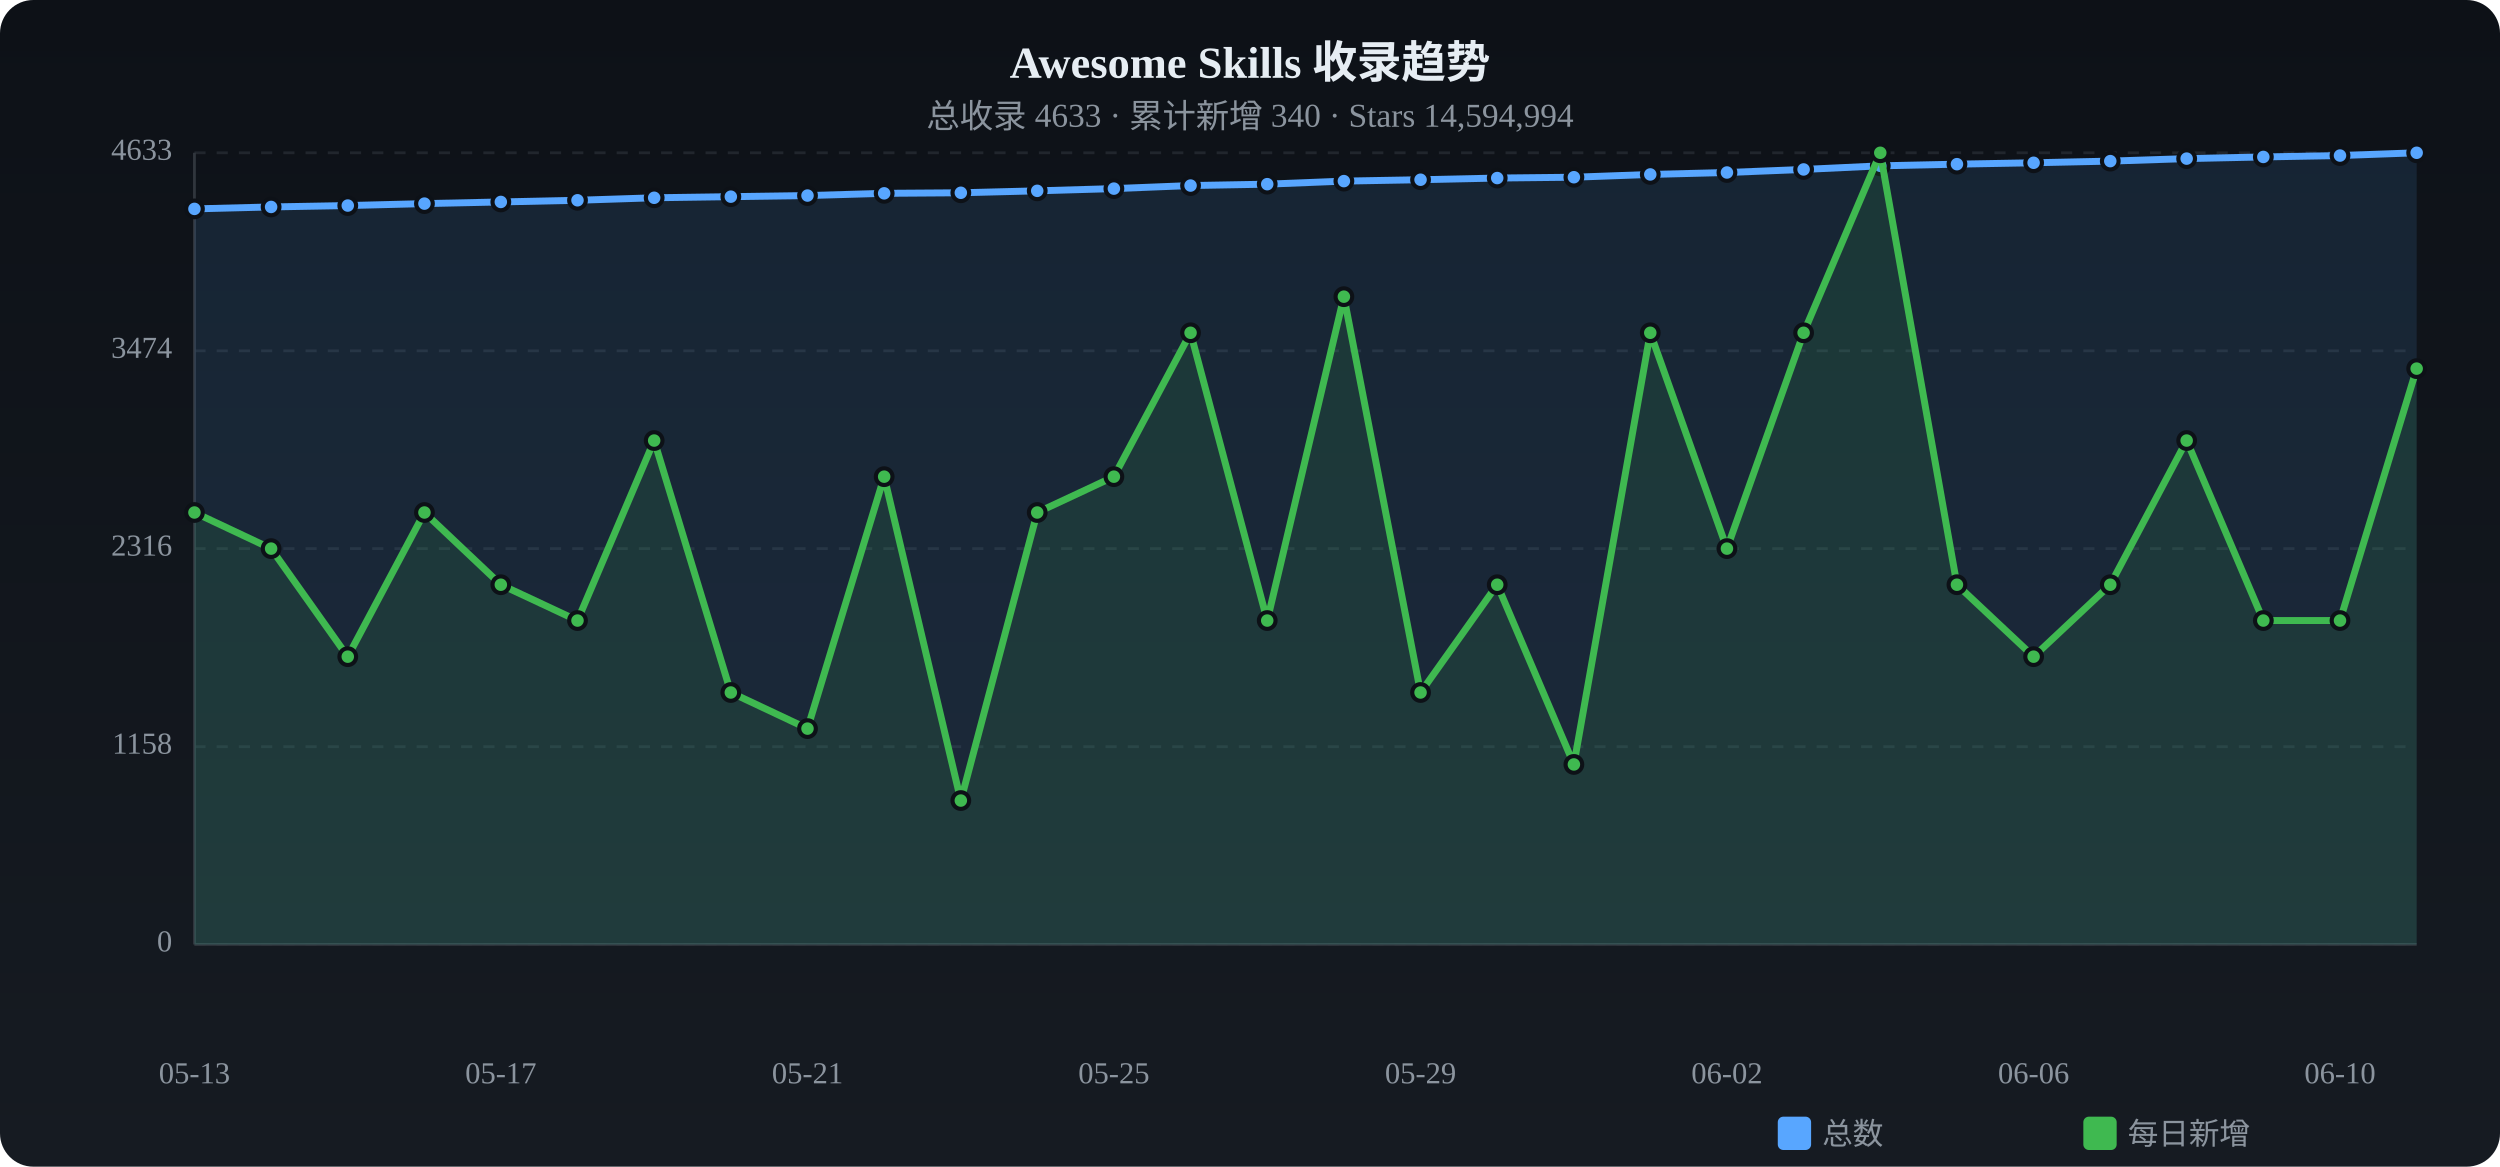
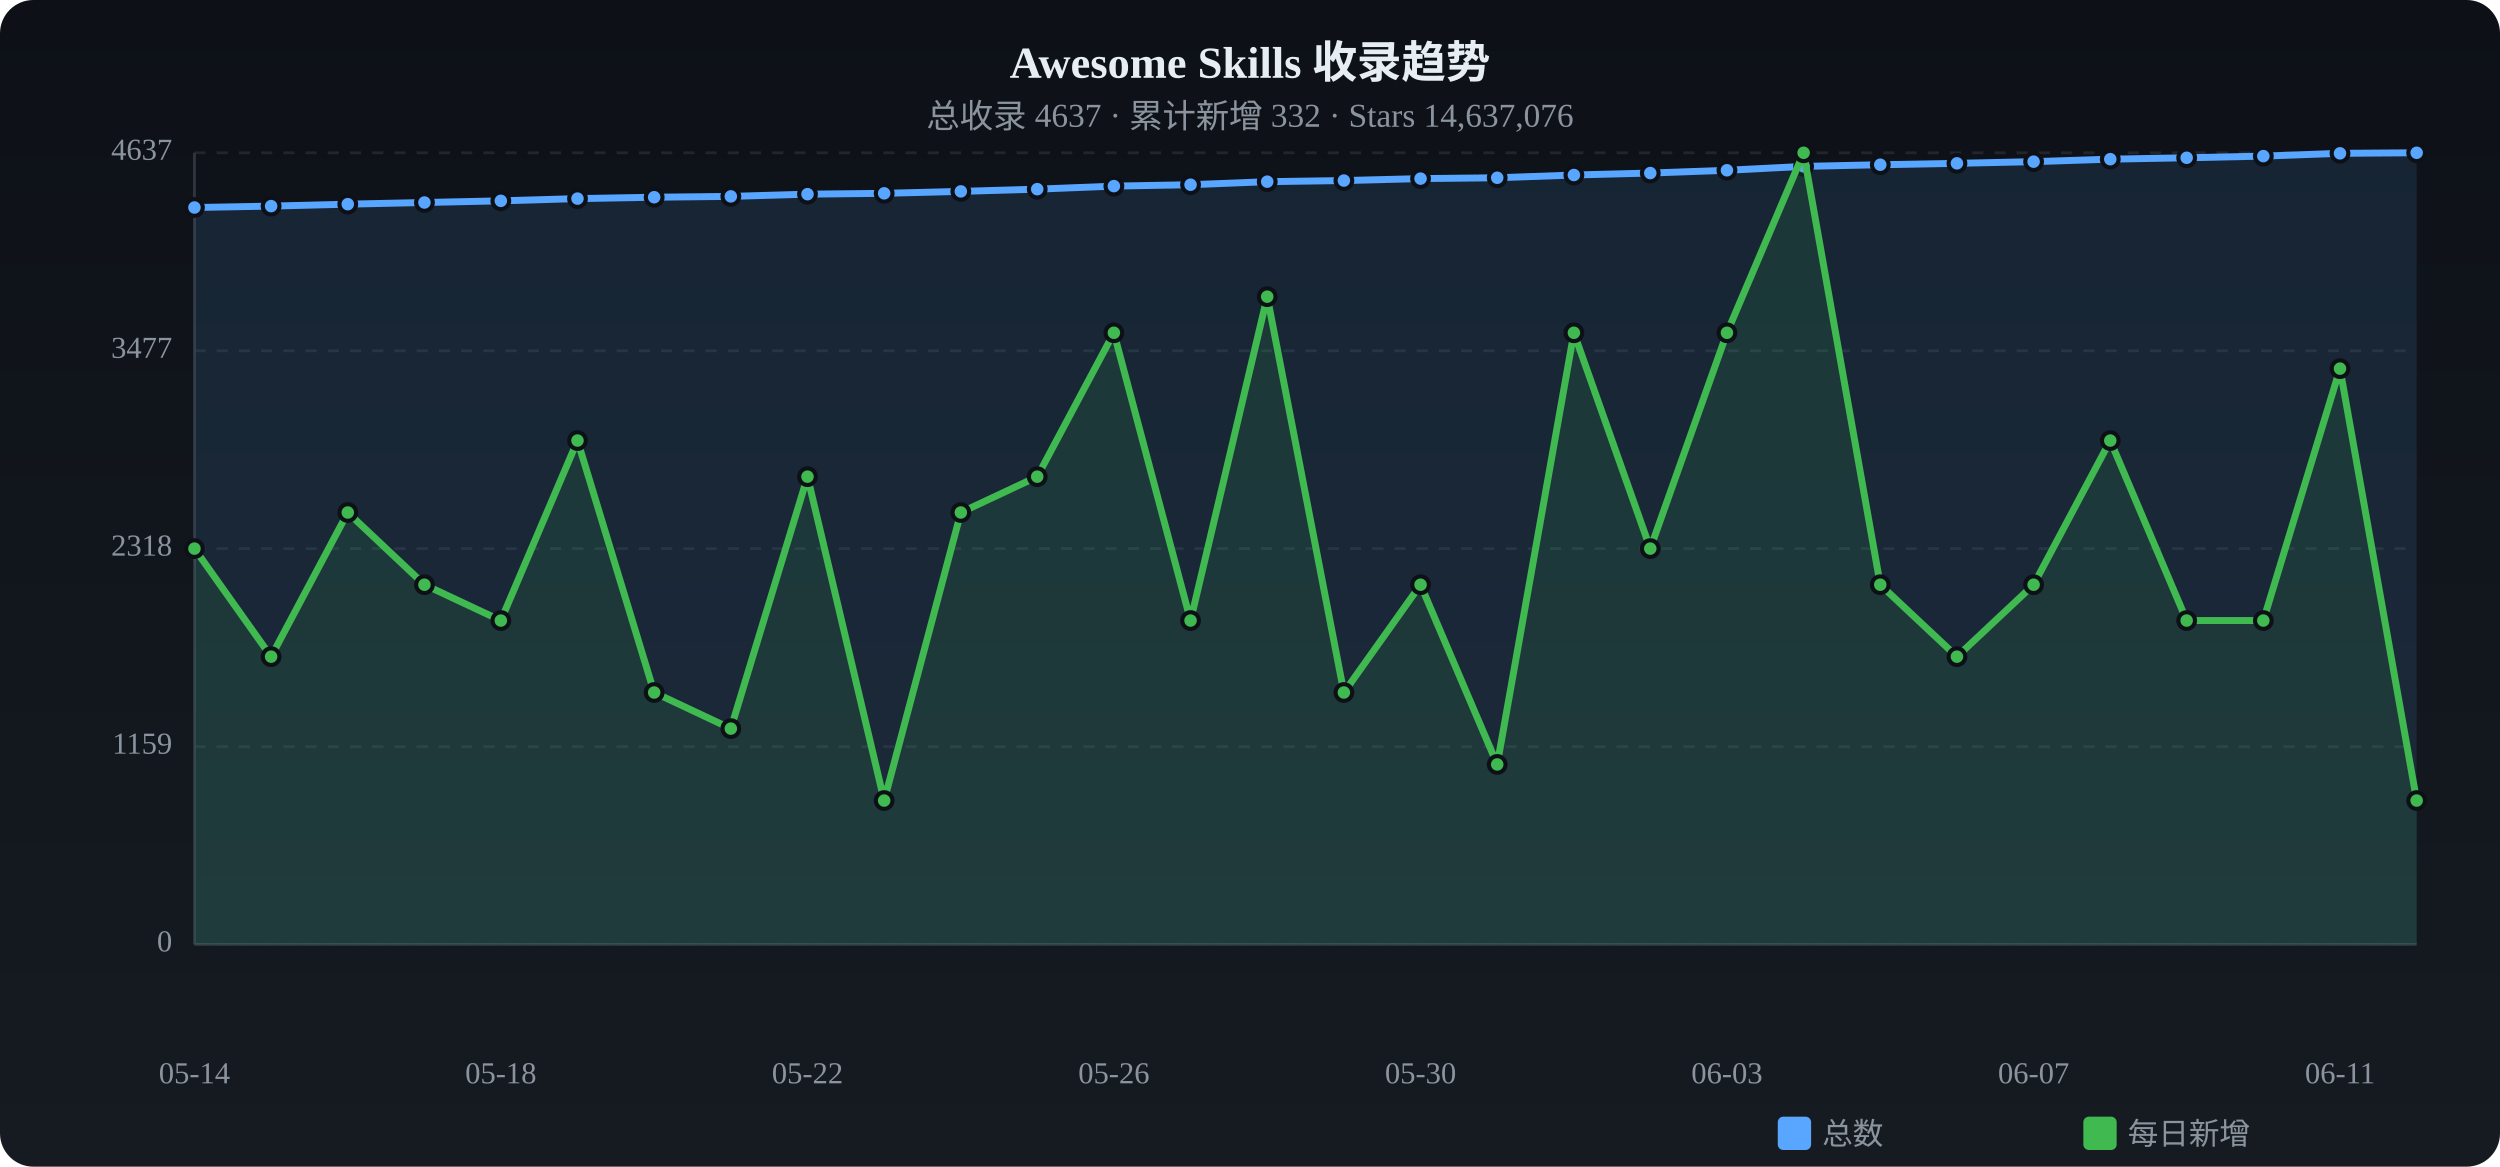
<svg xmlns="http://www.w3.org/2000/svg" viewBox="0 0 900 420" width="900" height="420">
  <defs>
    <linearGradient id="tbg" x1="0%" y1="0%" x2="0%" y2="100%">
      <stop offset="0%" stop-color="#0d1117" />
      <stop offset="100%" stop-color="#161b22" />
    </linearGradient>
  </defs>
  <rect width="900" height="420" rx="12" fill="url(#tbg)" />
  <text x="450.0" y="28" text-anchor="middle" fill="#e6edf3" font-size="16" font-weight="bold">Awesome Skills 收录趋势</text>
-   <text x="450.0" y="46" text-anchor="middle" fill="#8b949e" font-size="12">总收录 4633 · 累计新增 340 · Stars 14,594,994</text>
+   <text x="450.0" y="46" text-anchor="middle" fill="#8b949e" font-size="12">总收录 4637 · 累计新增 332 · Stars 14,637,076</text>
  <text x="62" y="340.0" text-anchor="end" fill="#8b949e" font-size="11" dominant-baseline="middle">0</text>
  <line x1="70" y1="340.0" x2="870" y2="340.0" stroke="#21262d" stroke-dasharray="4 4" />
-   <text x="62" y="268.8" text-anchor="end" fill="#8b949e" font-size="11" dominant-baseline="middle">1158</text>
+   <text x="62" y="268.8" text-anchor="end" fill="#8b949e" font-size="11" dominant-baseline="middle">1159</text>
  <line x1="70" y1="268.8" x2="870" y2="268.8" stroke="#21262d" stroke-dasharray="4 4" />
-   <text x="62" y="197.5" text-anchor="end" fill="#8b949e" font-size="11" dominant-baseline="middle">2316</text>
+   <text x="62" y="197.5" text-anchor="end" fill="#8b949e" font-size="11" dominant-baseline="middle">2318</text>
  <line x1="70" y1="197.5" x2="870" y2="197.5" stroke="#21262d" stroke-dasharray="4 4" />
-   <text x="62" y="126.3" text-anchor="end" fill="#8b949e" font-size="11" dominant-baseline="middle">3474</text>
+   <text x="62" y="126.3" text-anchor="end" fill="#8b949e" font-size="11" dominant-baseline="middle">3477</text>
  <line x1="70" y1="126.3" x2="870" y2="126.3" stroke="#21262d" stroke-dasharray="4 4" />
-   <text x="62" y="55.0" text-anchor="end" fill="#8b949e" font-size="11" dominant-baseline="middle">4633</text>
+   <text x="62" y="55.0" text-anchor="end" fill="#8b949e" font-size="11" dominant-baseline="middle">4637</text>
  <line x1="70" y1="55.0" x2="870" y2="55.0" stroke="#21262d" stroke-dasharray="4 4" />
  <line x1="70" y1="55" x2="70" y2="340" stroke="#30363d" />
  <line x1="70" y1="340" x2="870" y2="340" stroke="#30363d" />
-   <path d="M70.0,75.2 L97.6,74.5 L125.2,74.0 L152.8,73.3 L180.3,72.7 L207.9,72.1 L235.5,71.2 L263.1,70.8 L290.7,70.4 L318.3,69.6 L345.9,69.4 L373.4,68.7 L401.0,67.9 L428.6,66.8 L456.2,66.3 L483.8,65.2 L511.4,64.7 L539.0,64.1 L566.6,63.8 L594.1,62.8 L621.7,62.1 L649.3,61.0 L676.9,59.7 L704.5,59.1 L732.1,58.6 L759.7,58.0 L787.2,57.1 L814.8,56.5 L842.4,56.0 L870.0,55.0 L870.0,340 L70.0,340 Z" fill="#58a6ff" opacity="0.12" />
-   <polyline points="70.0,75.2 97.6,74.5 125.2,74.0 152.8,73.3 180.3,72.7 207.9,72.1 235.5,71.2 263.1,70.8 290.7,70.4 318.3,69.6 345.9,69.4 373.4,68.7 401.0,67.9 428.6,66.8 456.2,66.3 483.8,65.2 511.4,64.7 539.0,64.1 566.6,63.8 594.1,62.8 621.7,62.1 649.3,61.0 676.9,59.7 704.5,59.1 732.1,58.6 759.7,58.0 787.2,57.1 814.8,56.5 842.4,56.0 870.0,55.0" fill="none" stroke="#58a6ff" stroke-width="2.5" stroke-linecap="round" stroke-linejoin="round" />
-   <circle cx="70.0" cy="75.2" r="3" fill="#58a6ff" stroke="#0d1117" stroke-width="1.5" />
-   <circle cx="97.6" cy="74.5" r="3" fill="#58a6ff" stroke="#0d1117" stroke-width="1.5" />
-   <circle cx="125.2" cy="74.0" r="3" fill="#58a6ff" stroke="#0d1117" stroke-width="1.5" />
-   <circle cx="152.8" cy="73.3" r="3" fill="#58a6ff" stroke="#0d1117" stroke-width="1.5" />
-   <circle cx="180.3" cy="72.7" r="3" fill="#58a6ff" stroke="#0d1117" stroke-width="1.5" />
-   <circle cx="207.9" cy="72.1" r="3" fill="#58a6ff" stroke="#0d1117" stroke-width="1.5" />
-   <circle cx="235.5" cy="71.2" r="3" fill="#58a6ff" stroke="#0d1117" stroke-width="1.5" />
-   <circle cx="263.1" cy="70.8" r="3" fill="#58a6ff" stroke="#0d1117" stroke-width="1.5" />
-   <circle cx="290.7" cy="70.4" r="3" fill="#58a6ff" stroke="#0d1117" stroke-width="1.5" />
+   <path d="M70.0,74.7 L97.6,74.2 L125.2,73.5 L152.8,72.9 L180.3,72.3 L207.9,71.5 L235.5,71.0 L263.1,70.7 L290.7,69.9 L318.3,69.6 L345.9,68.9 L373.4,68.1 L401.0,67.0 L428.6,66.5 L456.2,65.4 L483.8,65.0 L511.4,64.3 L539.0,64.0 L566.6,63.0 L594.1,62.3 L621.7,61.3 L649.3,59.9 L676.9,59.3 L704.5,58.8 L732.1,58.2 L759.7,57.3 L787.2,56.8 L814.8,56.2 L842.4,55.2 L870.0,55.0 L870.0,340 L70.0,340 Z" fill="#58a6ff" opacity="0.12" />
+   <polyline points="70.0,74.7 97.6,74.2 125.2,73.5 152.8,72.9 180.3,72.3 207.9,71.5 235.5,71.0 263.1,70.7 290.7,69.9 318.3,69.6 345.9,68.9 373.4,68.1 401.0,67.0 428.6,66.5 456.2,65.4 483.8,65.0 511.4,64.3 539.0,64.0 566.6,63.0 594.1,62.3 621.7,61.3 649.3,59.9 676.9,59.3 704.5,58.8 732.1,58.2 759.7,57.3 787.2,56.8 814.8,56.2 842.4,55.2 870.0,55.0" fill="none" stroke="#58a6ff" stroke-width="2.5" stroke-linecap="round" stroke-linejoin="round" />
+   <circle cx="70.0" cy="74.7" r="3" fill="#58a6ff" stroke="#0d1117" stroke-width="1.5" />
+   <circle cx="97.6" cy="74.2" r="3" fill="#58a6ff" stroke="#0d1117" stroke-width="1.5" />
+   <circle cx="125.2" cy="73.5" r="3" fill="#58a6ff" stroke="#0d1117" stroke-width="1.5" />
+   <circle cx="152.8" cy="72.9" r="3" fill="#58a6ff" stroke="#0d1117" stroke-width="1.5" />
+   <circle cx="180.3" cy="72.3" r="3" fill="#58a6ff" stroke="#0d1117" stroke-width="1.5" />
+   <circle cx="207.9" cy="71.5" r="3" fill="#58a6ff" stroke="#0d1117" stroke-width="1.5" />
+   <circle cx="235.5" cy="71.0" r="3" fill="#58a6ff" stroke="#0d1117" stroke-width="1.5" />
+   <circle cx="263.1" cy="70.7" r="3" fill="#58a6ff" stroke="#0d1117" stroke-width="1.5" />
+   <circle cx="290.7" cy="69.9" r="3" fill="#58a6ff" stroke="#0d1117" stroke-width="1.5" />
  <circle cx="318.3" cy="69.6" r="3" fill="#58a6ff" stroke="#0d1117" stroke-width="1.5" />
-   <circle cx="345.9" cy="69.4" r="3" fill="#58a6ff" stroke="#0d1117" stroke-width="1.5" />
-   <circle cx="373.4" cy="68.7" r="3" fill="#58a6ff" stroke="#0d1117" stroke-width="1.5" />
-   <circle cx="401.0" cy="67.9" r="3" fill="#58a6ff" stroke="#0d1117" stroke-width="1.5" />
-   <circle cx="428.6" cy="66.8" r="3" fill="#58a6ff" stroke="#0d1117" stroke-width="1.5" />
-   <circle cx="456.2" cy="66.3" r="3" fill="#58a6ff" stroke="#0d1117" stroke-width="1.5" />
-   <circle cx="483.8" cy="65.2" r="3" fill="#58a6ff" stroke="#0d1117" stroke-width="1.5" />
-   <circle cx="511.4" cy="64.7" r="3" fill="#58a6ff" stroke="#0d1117" stroke-width="1.5" />
-   <circle cx="539.0" cy="64.1" r="3" fill="#58a6ff" stroke="#0d1117" stroke-width="1.5" />
-   <circle cx="566.6" cy="63.8" r="3" fill="#58a6ff" stroke="#0d1117" stroke-width="1.5" />
-   <circle cx="594.1" cy="62.8" r="3" fill="#58a6ff" stroke="#0d1117" stroke-width="1.5" />
-   <circle cx="621.7" cy="62.1" r="3" fill="#58a6ff" stroke="#0d1117" stroke-width="1.5" />
-   <circle cx="649.3" cy="61.0" r="3" fill="#58a6ff" stroke="#0d1117" stroke-width="1.5" />
-   <circle cx="676.9" cy="59.7" r="3" fill="#58a6ff" stroke="#0d1117" stroke-width="1.5" />
-   <circle cx="704.5" cy="59.1" r="3" fill="#58a6ff" stroke="#0d1117" stroke-width="1.5" />
-   <circle cx="732.1" cy="58.6" r="3" fill="#58a6ff" stroke="#0d1117" stroke-width="1.5" />
-   <circle cx="759.7" cy="58.0" r="3" fill="#58a6ff" stroke="#0d1117" stroke-width="1.5" />
-   <circle cx="787.2" cy="57.1" r="3" fill="#58a6ff" stroke="#0d1117" stroke-width="1.5" />
-   <circle cx="814.8" cy="56.5" r="3" fill="#58a6ff" stroke="#0d1117" stroke-width="1.5" />
-   <circle cx="842.4" cy="56.0" r="3" fill="#58a6ff" stroke="#0d1117" stroke-width="1.5" />
+   <circle cx="345.9" cy="68.9" r="3" fill="#58a6ff" stroke="#0d1117" stroke-width="1.5" />
+   <circle cx="373.4" cy="68.1" r="3" fill="#58a6ff" stroke="#0d1117" stroke-width="1.5" />
+   <circle cx="401.0" cy="67.0" r="3" fill="#58a6ff" stroke="#0d1117" stroke-width="1.5" />
+   <circle cx="428.6" cy="66.5" r="3" fill="#58a6ff" stroke="#0d1117" stroke-width="1.5" />
+   <circle cx="456.2" cy="65.4" r="3" fill="#58a6ff" stroke="#0d1117" stroke-width="1.5" />
+   <circle cx="483.8" cy="65.0" r="3" fill="#58a6ff" stroke="#0d1117" stroke-width="1.5" />
+   <circle cx="511.4" cy="64.3" r="3" fill="#58a6ff" stroke="#0d1117" stroke-width="1.5" />
+   <circle cx="539.0" cy="64.0" r="3" fill="#58a6ff" stroke="#0d1117" stroke-width="1.5" />
+   <circle cx="566.6" cy="63.0" r="3" fill="#58a6ff" stroke="#0d1117" stroke-width="1.5" />
+   <circle cx="594.1" cy="62.3" r="3" fill="#58a6ff" stroke="#0d1117" stroke-width="1.5" />
+   <circle cx="621.7" cy="61.3" r="3" fill="#58a6ff" stroke="#0d1117" stroke-width="1.5" />
+   <circle cx="649.3" cy="59.9" r="3" fill="#58a6ff" stroke="#0d1117" stroke-width="1.5" />
+   <circle cx="676.9" cy="59.3" r="3" fill="#58a6ff" stroke="#0d1117" stroke-width="1.5" />
+   <circle cx="704.5" cy="58.8" r="3" fill="#58a6ff" stroke="#0d1117" stroke-width="1.5" />
+   <circle cx="732.1" cy="58.2" r="3" fill="#58a6ff" stroke="#0d1117" stroke-width="1.5" />
+   <circle cx="759.7" cy="57.3" r="3" fill="#58a6ff" stroke="#0d1117" stroke-width="1.5" />
+   <circle cx="787.2" cy="56.8" r="3" fill="#58a6ff" stroke="#0d1117" stroke-width="1.5" />
+   <circle cx="814.8" cy="56.2" r="3" fill="#58a6ff" stroke="#0d1117" stroke-width="1.5" />
+   <circle cx="842.4" cy="55.2" r="3" fill="#58a6ff" stroke="#0d1117" stroke-width="1.5" />
  <circle cx="870.0" cy="55.0" r="3" fill="#58a6ff" stroke="#0d1117" stroke-width="1.5" />
-   <path d="M70.0,184.5 L97.6,197.5 L125.2,236.4 L152.8,184.5 L180.3,210.5 L207.9,223.4 L235.5,158.6 L263.1,249.3 L290.7,262.3 L318.3,171.6 L345.9,288.2 L373.4,184.5 L401.0,171.6 L428.6,119.8 L456.2,223.4 L483.8,106.8 L511.4,249.3 L539.0,210.5 L566.6,275.2 L594.1,119.8 L621.7,197.5 L649.3,119.8 L676.9,55.0 L704.5,210.5 L732.1,236.4 L759.7,210.5 L787.2,158.6 L814.8,223.4 L842.4,223.4 L870.0,132.7 L870.0,340 L70.0,340 Z" fill="#3fb950" opacity="0.12" />
-   <polyline points="70.0,184.5 97.6,197.5 125.2,236.4 152.8,184.5 180.3,210.5 207.9,223.4 235.5,158.6 263.1,249.3 290.7,262.3 318.3,171.6 345.9,288.2 373.4,184.5 401.0,171.6 428.6,119.8 456.2,223.4 483.8,106.8 511.4,249.3 539.0,210.5 566.6,275.2 594.1,119.8 621.7,197.5 649.3,119.8 676.9,55.0 704.5,210.5 732.1,236.4 759.7,210.5 787.2,158.6 814.8,223.4 842.4,223.4 870.0,132.7" fill="none" stroke="#3fb950" stroke-width="2.5" stroke-linecap="round" stroke-linejoin="round" />
-   <circle cx="70.0" cy="184.5" r="3" fill="#3fb950" stroke="#0d1117" stroke-width="1.5" />
-   <circle cx="97.6" cy="197.5" r="3" fill="#3fb950" stroke="#0d1117" stroke-width="1.5" />
-   <circle cx="125.2" cy="236.4" r="3" fill="#3fb950" stroke="#0d1117" stroke-width="1.5" />
-   <circle cx="152.8" cy="184.5" r="3" fill="#3fb950" stroke="#0d1117" stroke-width="1.5" />
-   <circle cx="180.3" cy="210.5" r="3" fill="#3fb950" stroke="#0d1117" stroke-width="1.5" />
-   <circle cx="207.9" cy="223.4" r="3" fill="#3fb950" stroke="#0d1117" stroke-width="1.5" />
-   <circle cx="235.5" cy="158.6" r="3" fill="#3fb950" stroke="#0d1117" stroke-width="1.5" />
-   <circle cx="263.1" cy="249.3" r="3" fill="#3fb950" stroke="#0d1117" stroke-width="1.5" />
-   <circle cx="290.7" cy="262.3" r="3" fill="#3fb950" stroke="#0d1117" stroke-width="1.5" />
-   <circle cx="318.3" cy="171.6" r="3" fill="#3fb950" stroke="#0d1117" stroke-width="1.5" />
-   <circle cx="345.9" cy="288.2" r="3" fill="#3fb950" stroke="#0d1117" stroke-width="1.5" />
-   <circle cx="373.4" cy="184.5" r="3" fill="#3fb950" stroke="#0d1117" stroke-width="1.5" />
-   <circle cx="401.0" cy="171.6" r="3" fill="#3fb950" stroke="#0d1117" stroke-width="1.5" />
-   <circle cx="428.6" cy="119.8" r="3" fill="#3fb950" stroke="#0d1117" stroke-width="1.5" />
-   <circle cx="456.2" cy="223.4" r="3" fill="#3fb950" stroke="#0d1117" stroke-width="1.5" />
-   <circle cx="483.8" cy="106.8" r="3" fill="#3fb950" stroke="#0d1117" stroke-width="1.5" />
-   <circle cx="511.4" cy="249.3" r="3" fill="#3fb950" stroke="#0d1117" stroke-width="1.5" />
-   <circle cx="539.0" cy="210.5" r="3" fill="#3fb950" stroke="#0d1117" stroke-width="1.5" />
-   <circle cx="566.6" cy="275.2" r="3" fill="#3fb950" stroke="#0d1117" stroke-width="1.5" />
-   <circle cx="594.1" cy="119.8" r="3" fill="#3fb950" stroke="#0d1117" stroke-width="1.5" />
-   <circle cx="621.7" cy="197.5" r="3" fill="#3fb950" stroke="#0d1117" stroke-width="1.5" />
-   <circle cx="649.3" cy="119.8" r="3" fill="#3fb950" stroke="#0d1117" stroke-width="1.5" />
-   <circle cx="676.9" cy="55.0" r="3" fill="#3fb950" stroke="#0d1117" stroke-width="1.5" />
-   <circle cx="704.5" cy="210.5" r="3" fill="#3fb950" stroke="#0d1117" stroke-width="1.5" />
-   <circle cx="732.1" cy="236.4" r="3" fill="#3fb950" stroke="#0d1117" stroke-width="1.5" />
-   <circle cx="759.7" cy="210.5" r="3" fill="#3fb950" stroke="#0d1117" stroke-width="1.5" />
-   <circle cx="787.2" cy="158.6" r="3" fill="#3fb950" stroke="#0d1117" stroke-width="1.5" />
+   <path d="M70.0,197.5 L97.6,236.4 L125.2,184.5 L152.8,210.5 L180.3,223.4 L207.9,158.6 L235.5,249.3 L263.1,262.3 L290.7,171.6 L318.3,288.2 L345.9,184.5 L373.4,171.6 L401.0,119.8 L428.6,223.4 L456.2,106.8 L483.8,249.3 L511.4,210.5 L539.0,275.2 L566.6,119.8 L594.1,197.5 L621.7,119.8 L649.3,55.0 L676.9,210.5 L704.5,236.4 L732.1,210.5 L759.7,158.6 L787.2,223.4 L814.8,223.4 L842.4,132.7 L870.0,288.2 L870.0,340 L70.0,340 Z" fill="#3fb950" opacity="0.12" />
+   <polyline points="70.0,197.5 97.6,236.4 125.2,184.5 152.8,210.5 180.3,223.4 207.9,158.6 235.5,249.3 263.1,262.3 290.7,171.6 318.3,288.2 345.9,184.5 373.4,171.6 401.0,119.8 428.6,223.4 456.2,106.8 483.8,249.3 511.4,210.5 539.0,275.2 566.6,119.8 594.1,197.5 621.7,119.8 649.3,55.0 676.9,210.5 704.5,236.4 732.1,210.5 759.7,158.6 787.2,223.4 814.8,223.4 842.4,132.7 870.0,288.2" fill="none" stroke="#3fb950" stroke-width="2.5" stroke-linecap="round" stroke-linejoin="round" />
+   <circle cx="70.0" cy="197.5" r="3" fill="#3fb950" stroke="#0d1117" stroke-width="1.5" />
+   <circle cx="97.6" cy="236.4" r="3" fill="#3fb950" stroke="#0d1117" stroke-width="1.5" />
+   <circle cx="125.2" cy="184.5" r="3" fill="#3fb950" stroke="#0d1117" stroke-width="1.5" />
+   <circle cx="152.8" cy="210.5" r="3" fill="#3fb950" stroke="#0d1117" stroke-width="1.5" />
+   <circle cx="180.3" cy="223.4" r="3" fill="#3fb950" stroke="#0d1117" stroke-width="1.5" />
+   <circle cx="207.9" cy="158.6" r="3" fill="#3fb950" stroke="#0d1117" stroke-width="1.5" />
+   <circle cx="235.5" cy="249.3" r="3" fill="#3fb950" stroke="#0d1117" stroke-width="1.5" />
+   <circle cx="263.1" cy="262.3" r="3" fill="#3fb950" stroke="#0d1117" stroke-width="1.5" />
+   <circle cx="290.7" cy="171.6" r="3" fill="#3fb950" stroke="#0d1117" stroke-width="1.5" />
+   <circle cx="318.3" cy="288.2" r="3" fill="#3fb950" stroke="#0d1117" stroke-width="1.5" />
+   <circle cx="345.9" cy="184.5" r="3" fill="#3fb950" stroke="#0d1117" stroke-width="1.5" />
+   <circle cx="373.4" cy="171.6" r="3" fill="#3fb950" stroke="#0d1117" stroke-width="1.5" />
+   <circle cx="401.0" cy="119.8" r="3" fill="#3fb950" stroke="#0d1117" stroke-width="1.5" />
+   <circle cx="428.6" cy="223.4" r="3" fill="#3fb950" stroke="#0d1117" stroke-width="1.5" />
+   <circle cx="456.2" cy="106.8" r="3" fill="#3fb950" stroke="#0d1117" stroke-width="1.5" />
+   <circle cx="483.8" cy="249.3" r="3" fill="#3fb950" stroke="#0d1117" stroke-width="1.5" />
+   <circle cx="511.4" cy="210.5" r="3" fill="#3fb950" stroke="#0d1117" stroke-width="1.5" />
+   <circle cx="539.0" cy="275.2" r="3" fill="#3fb950" stroke="#0d1117" stroke-width="1.5" />
+   <circle cx="566.6" cy="119.8" r="3" fill="#3fb950" stroke="#0d1117" stroke-width="1.5" />
+   <circle cx="594.1" cy="197.5" r="3" fill="#3fb950" stroke="#0d1117" stroke-width="1.5" />
+   <circle cx="621.7" cy="119.8" r="3" fill="#3fb950" stroke="#0d1117" stroke-width="1.5" />
+   <circle cx="649.3" cy="55.0" r="3" fill="#3fb950" stroke="#0d1117" stroke-width="1.5" />
+   <circle cx="676.9" cy="210.5" r="3" fill="#3fb950" stroke="#0d1117" stroke-width="1.5" />
+   <circle cx="704.5" cy="236.4" r="3" fill="#3fb950" stroke="#0d1117" stroke-width="1.5" />
+   <circle cx="732.1" cy="210.5" r="3" fill="#3fb950" stroke="#0d1117" stroke-width="1.5" />
+   <circle cx="759.7" cy="158.6" r="3" fill="#3fb950" stroke="#0d1117" stroke-width="1.5" />
+   <circle cx="787.2" cy="223.4" r="3" fill="#3fb950" stroke="#0d1117" stroke-width="1.5" />
  <circle cx="814.8" cy="223.4" r="3" fill="#3fb950" stroke="#0d1117" stroke-width="1.5" />
-   <circle cx="842.4" cy="223.4" r="3" fill="#3fb950" stroke="#0d1117" stroke-width="1.5" />
-   <circle cx="870.0" cy="132.7" r="3" fill="#3fb950" stroke="#0d1117" stroke-width="1.5" />
-   <text x="70.0" y="390" text-anchor="middle" fill="#8b949e" font-size="11">05-13</text>
-   <text x="180.3" y="390" text-anchor="middle" fill="#8b949e" font-size="11">05-17</text>
-   <text x="290.7" y="390" text-anchor="middle" fill="#8b949e" font-size="11">05-21</text>
-   <text x="401.0" y="390" text-anchor="middle" fill="#8b949e" font-size="11">05-25</text>
-   <text x="511.4" y="390" text-anchor="middle" fill="#8b949e" font-size="11">05-29</text>
-   <text x="621.7" y="390" text-anchor="middle" fill="#8b949e" font-size="11">06-02</text>
-   <text x="732.1" y="390" text-anchor="middle" fill="#8b949e" font-size="11">06-06</text>
-   <text x="842.4" y="390" text-anchor="middle" fill="#8b949e" font-size="11">06-10</text>
+   <circle cx="842.4" cy="132.7" r="3" fill="#3fb950" stroke="#0d1117" stroke-width="1.5" />
+   <circle cx="870.0" cy="288.2" r="3" fill="#3fb950" stroke="#0d1117" stroke-width="1.5" />
+   <text x="70.0" y="390" text-anchor="middle" fill="#8b949e" font-size="11">05-14</text>
+   <text x="180.3" y="390" text-anchor="middle" fill="#8b949e" font-size="11">05-18</text>
+   <text x="290.7" y="390" text-anchor="middle" fill="#8b949e" font-size="11">05-22</text>
+   <text x="401.0" y="390" text-anchor="middle" fill="#8b949e" font-size="11">05-26</text>
+   <text x="511.4" y="390" text-anchor="middle" fill="#8b949e" font-size="11">05-30</text>
+   <text x="621.7" y="390" text-anchor="middle" fill="#8b949e" font-size="11">06-03</text>
+   <text x="732.1" y="390" text-anchor="middle" fill="#8b949e" font-size="11">06-07</text>
+   <text x="842.4" y="390" text-anchor="middle" fill="#8b949e" font-size="11">06-11</text>
  <rect x="640" y="402" width="12" height="12" rx="2" fill="#58a6ff" />
  <text x="656" y="412" fill="#8b949e" font-size="11">总数</text>
  <rect x="750" y="402" width="12" height="12" rx="2" fill="#3fb950" />
  <text x="766" y="412" fill="#8b949e" font-size="11">每日新增</text>
</svg>
